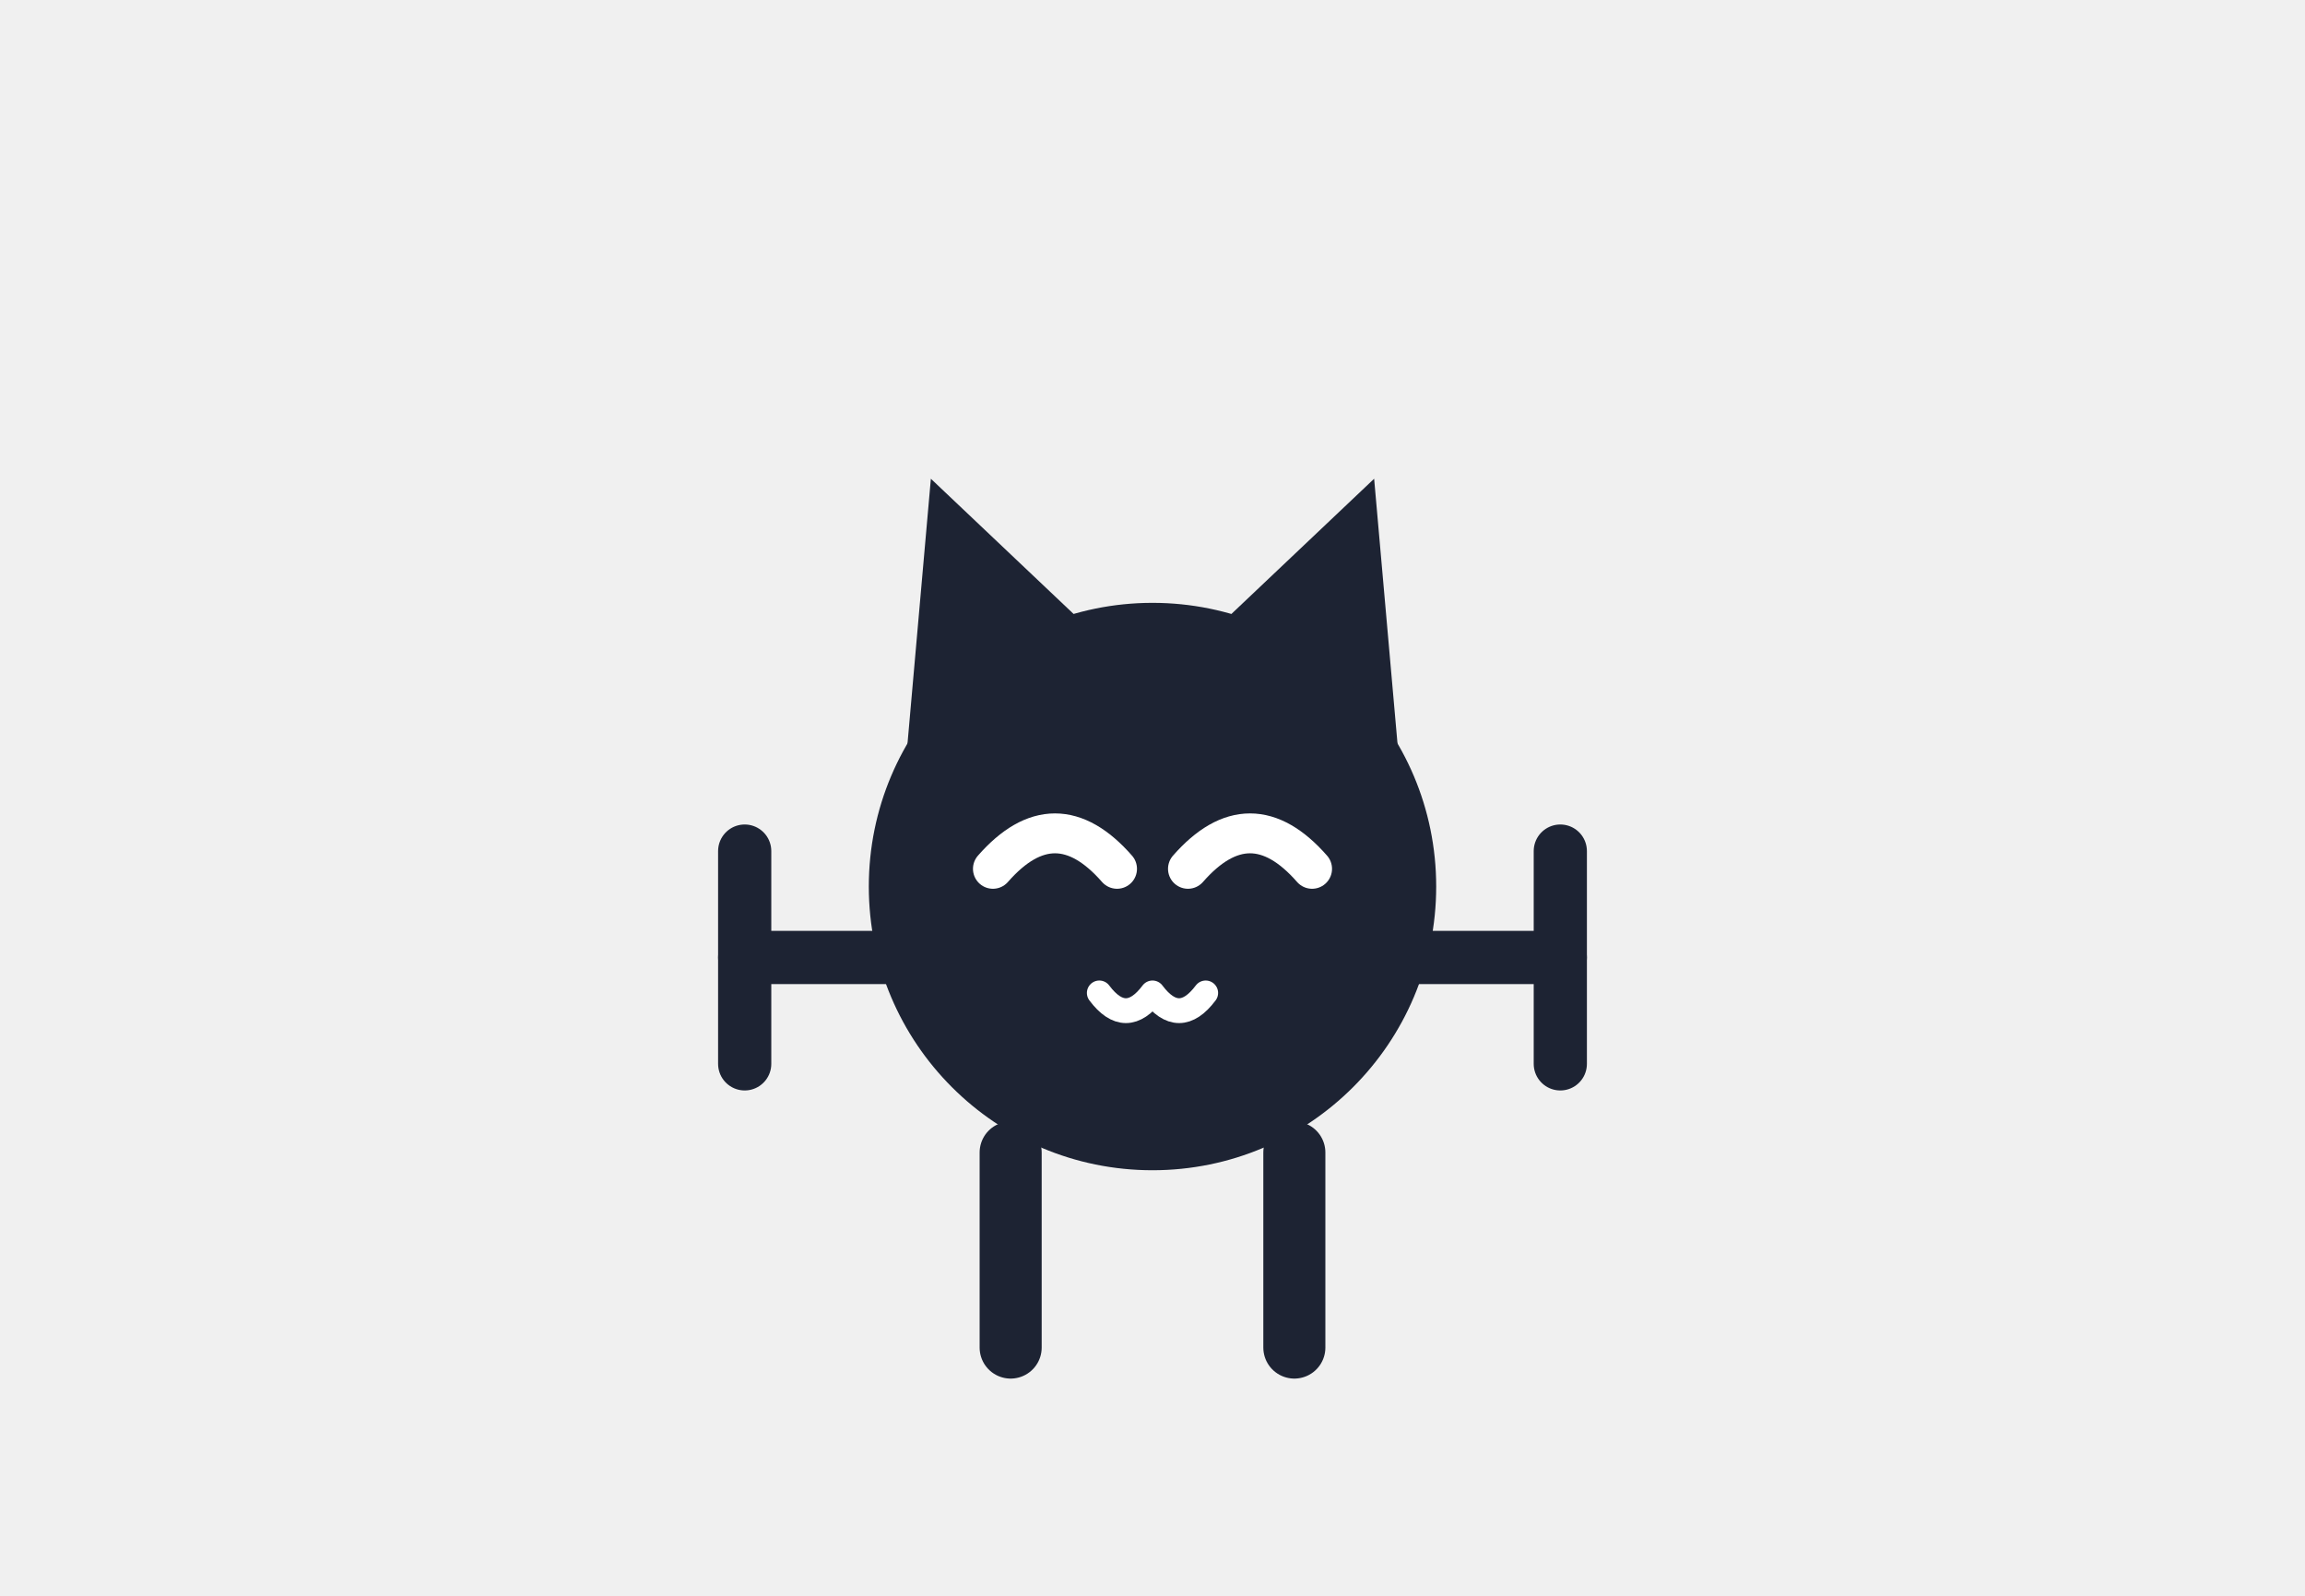
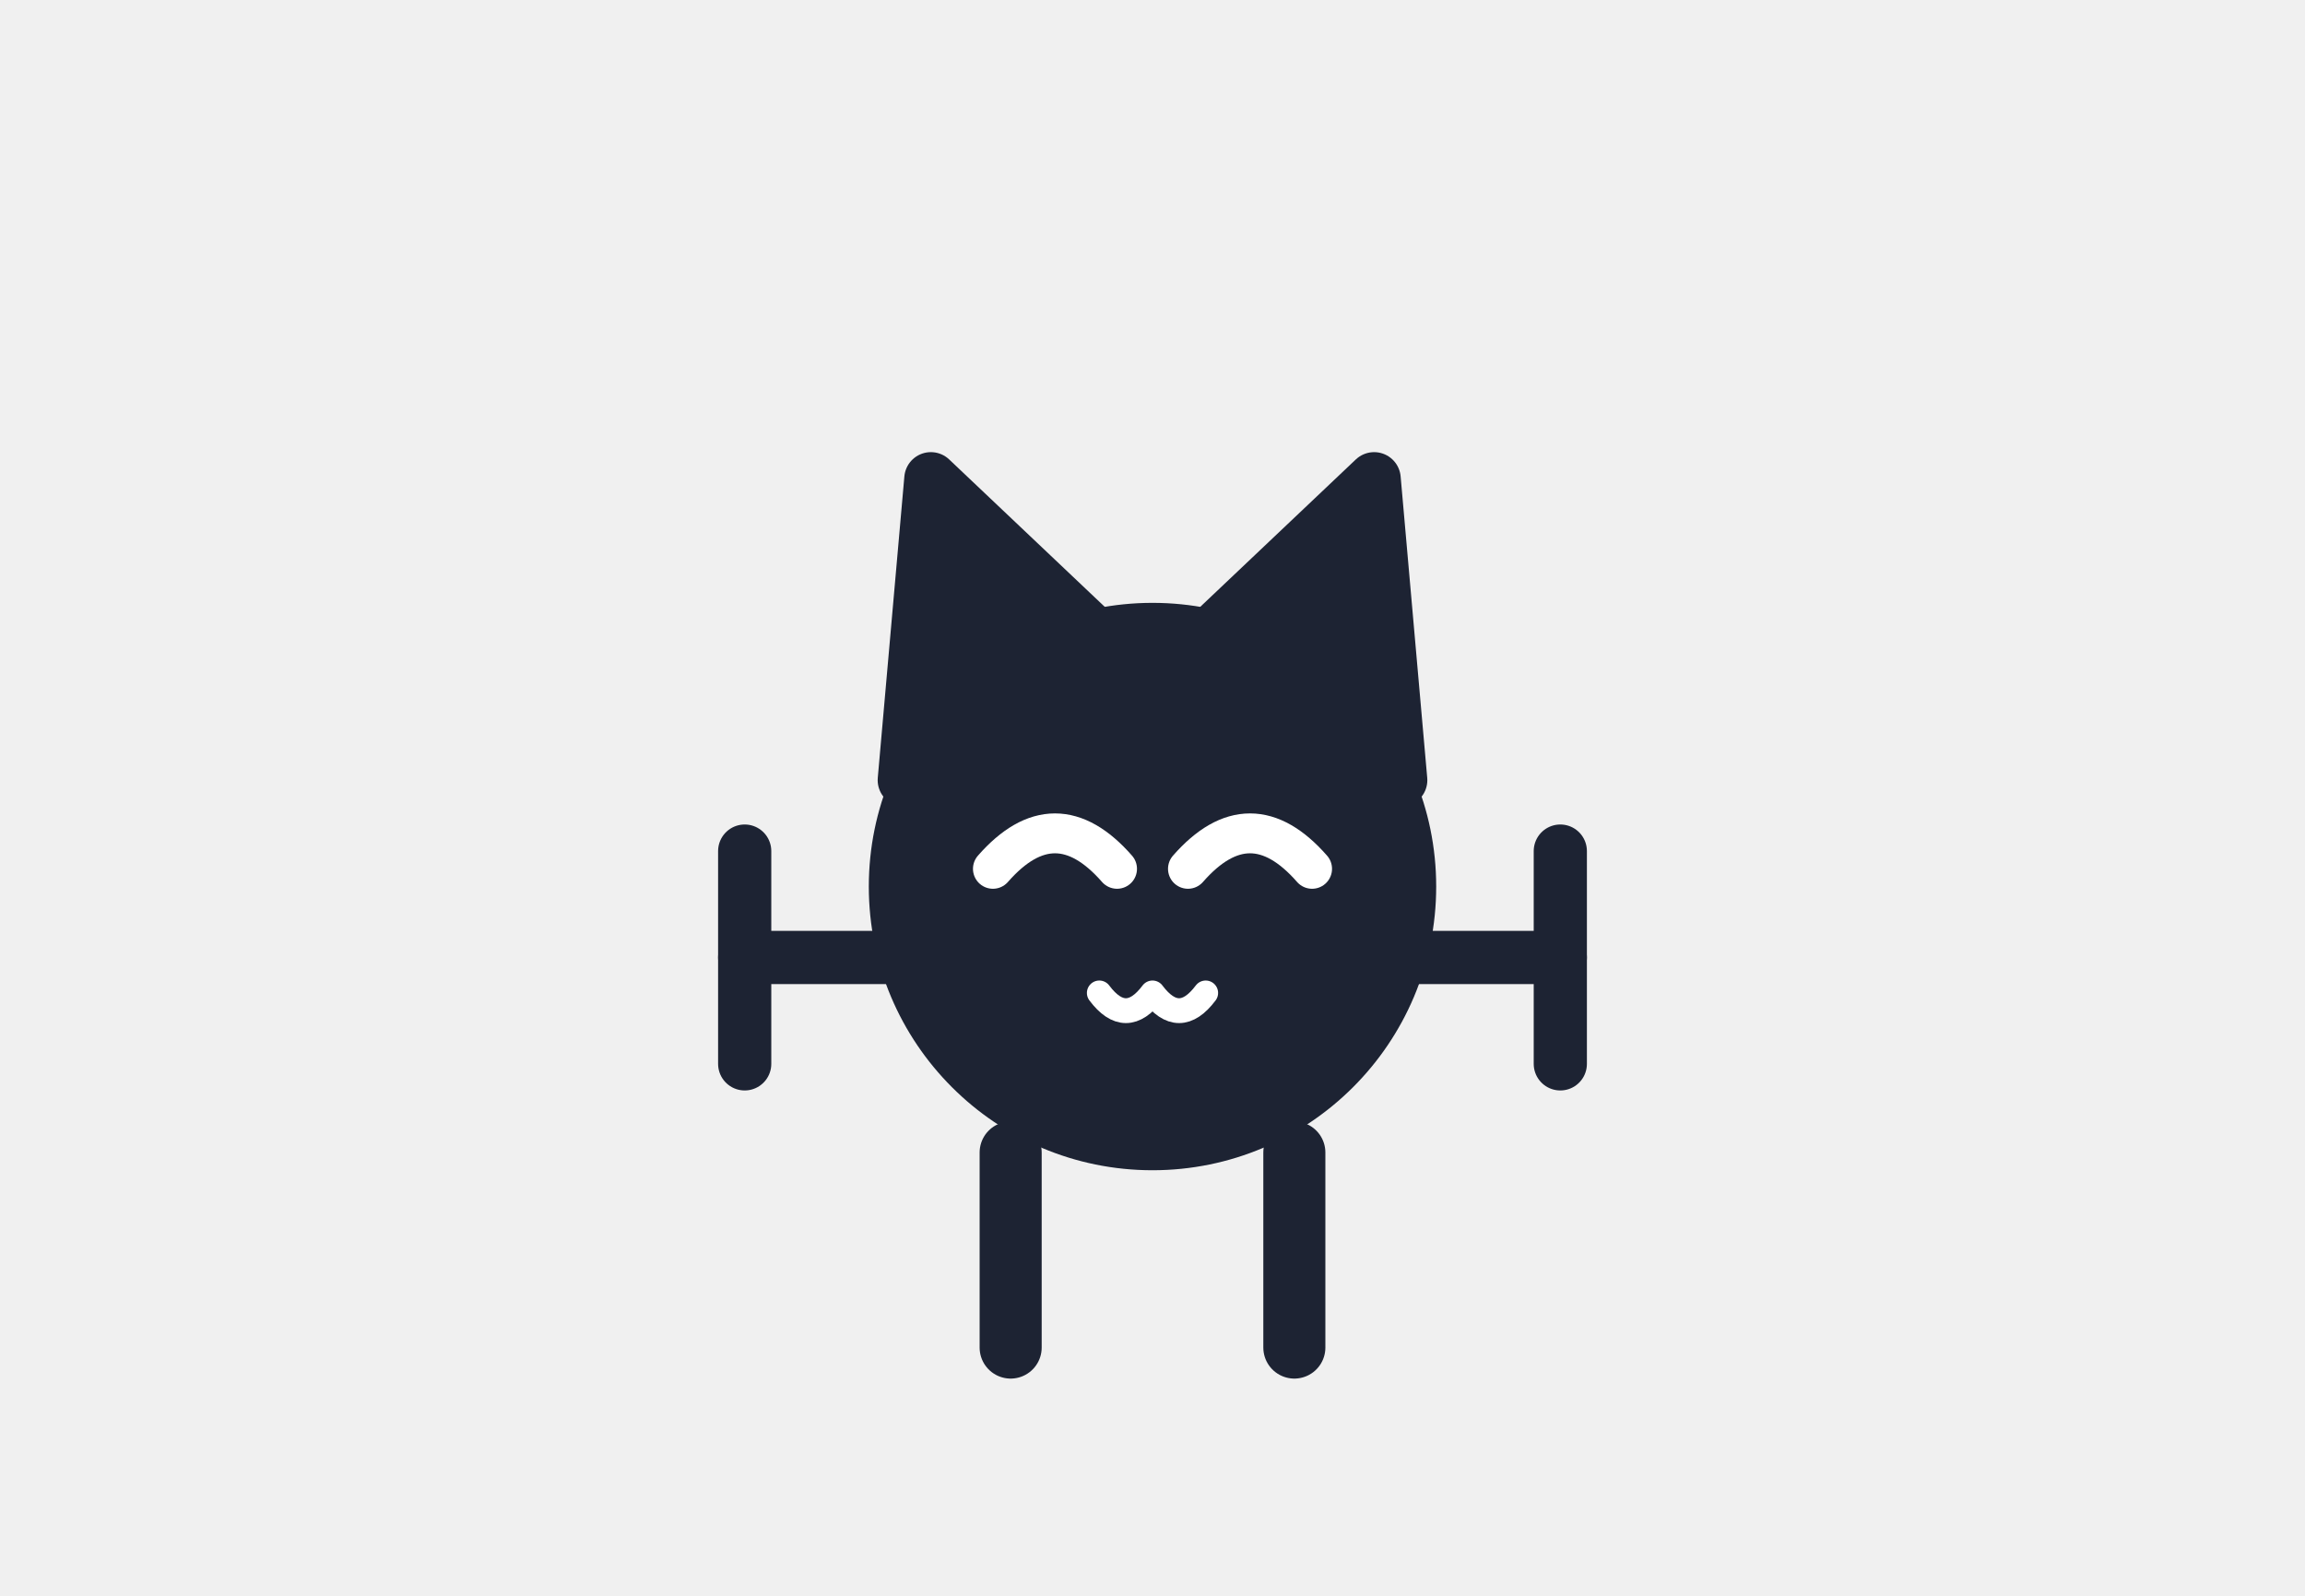
<svg xmlns="http://www.w3.org/2000/svg" viewBox="-130 -100 260 180" width="260" height="180">
  <path d="M-20 8 Q-33.0 8.0 -46.0 8.0" fill="none" stroke="#1D2333" stroke-width="6" stroke-linecap="round" />
  <line x1="-46.0" y1="-4.0" x2="-46.0" y2="20.0" stroke="#1D2333" stroke-width="6" stroke-linecap="round" />
  <path d="M20 8 Q33.0 8.0 46.0 8.0" fill="none" stroke="#1D2333" stroke-width="6" stroke-linecap="round" />
  <line x1="46.0" y1="-4.0" x2="46.0" y2="20.0" stroke="#1D2333" stroke-width="6" stroke-linecap="round" />
  <path d="M-16 30 V52 M16 30 V52" stroke="#1D2333" stroke-width="7" stroke-linecap="round" />
-   <path d="M-28 -12 L-25 -46 L-6 -28 Z M28 -12 L25 -46 L6 -28 Z" fill="#1D2333" />
+   <path d="M-28 -12 L-25 -46 L-6 -28 Z M28 -12 L25 -46 L6 -28 Z" fill="#1D2333" stroke="#1D2333" stroke-width="6" stroke-linejoin="round" />
  <circle r="32" fill="#1D2333" />
  <path d="M-18 -2 q7 -8 14 0 M4 -2 q7 -8 14 0" stroke="#FFFFFF" stroke-width="4.5" fill="none" stroke-linecap="round" />
  <path d="M-6 12 q3 4 6 0 q3 4 6 0" stroke="#FFFFFF" stroke-width="2.8" fill="none" stroke-linecap="round" stroke-linejoin="round" />
</svg>
